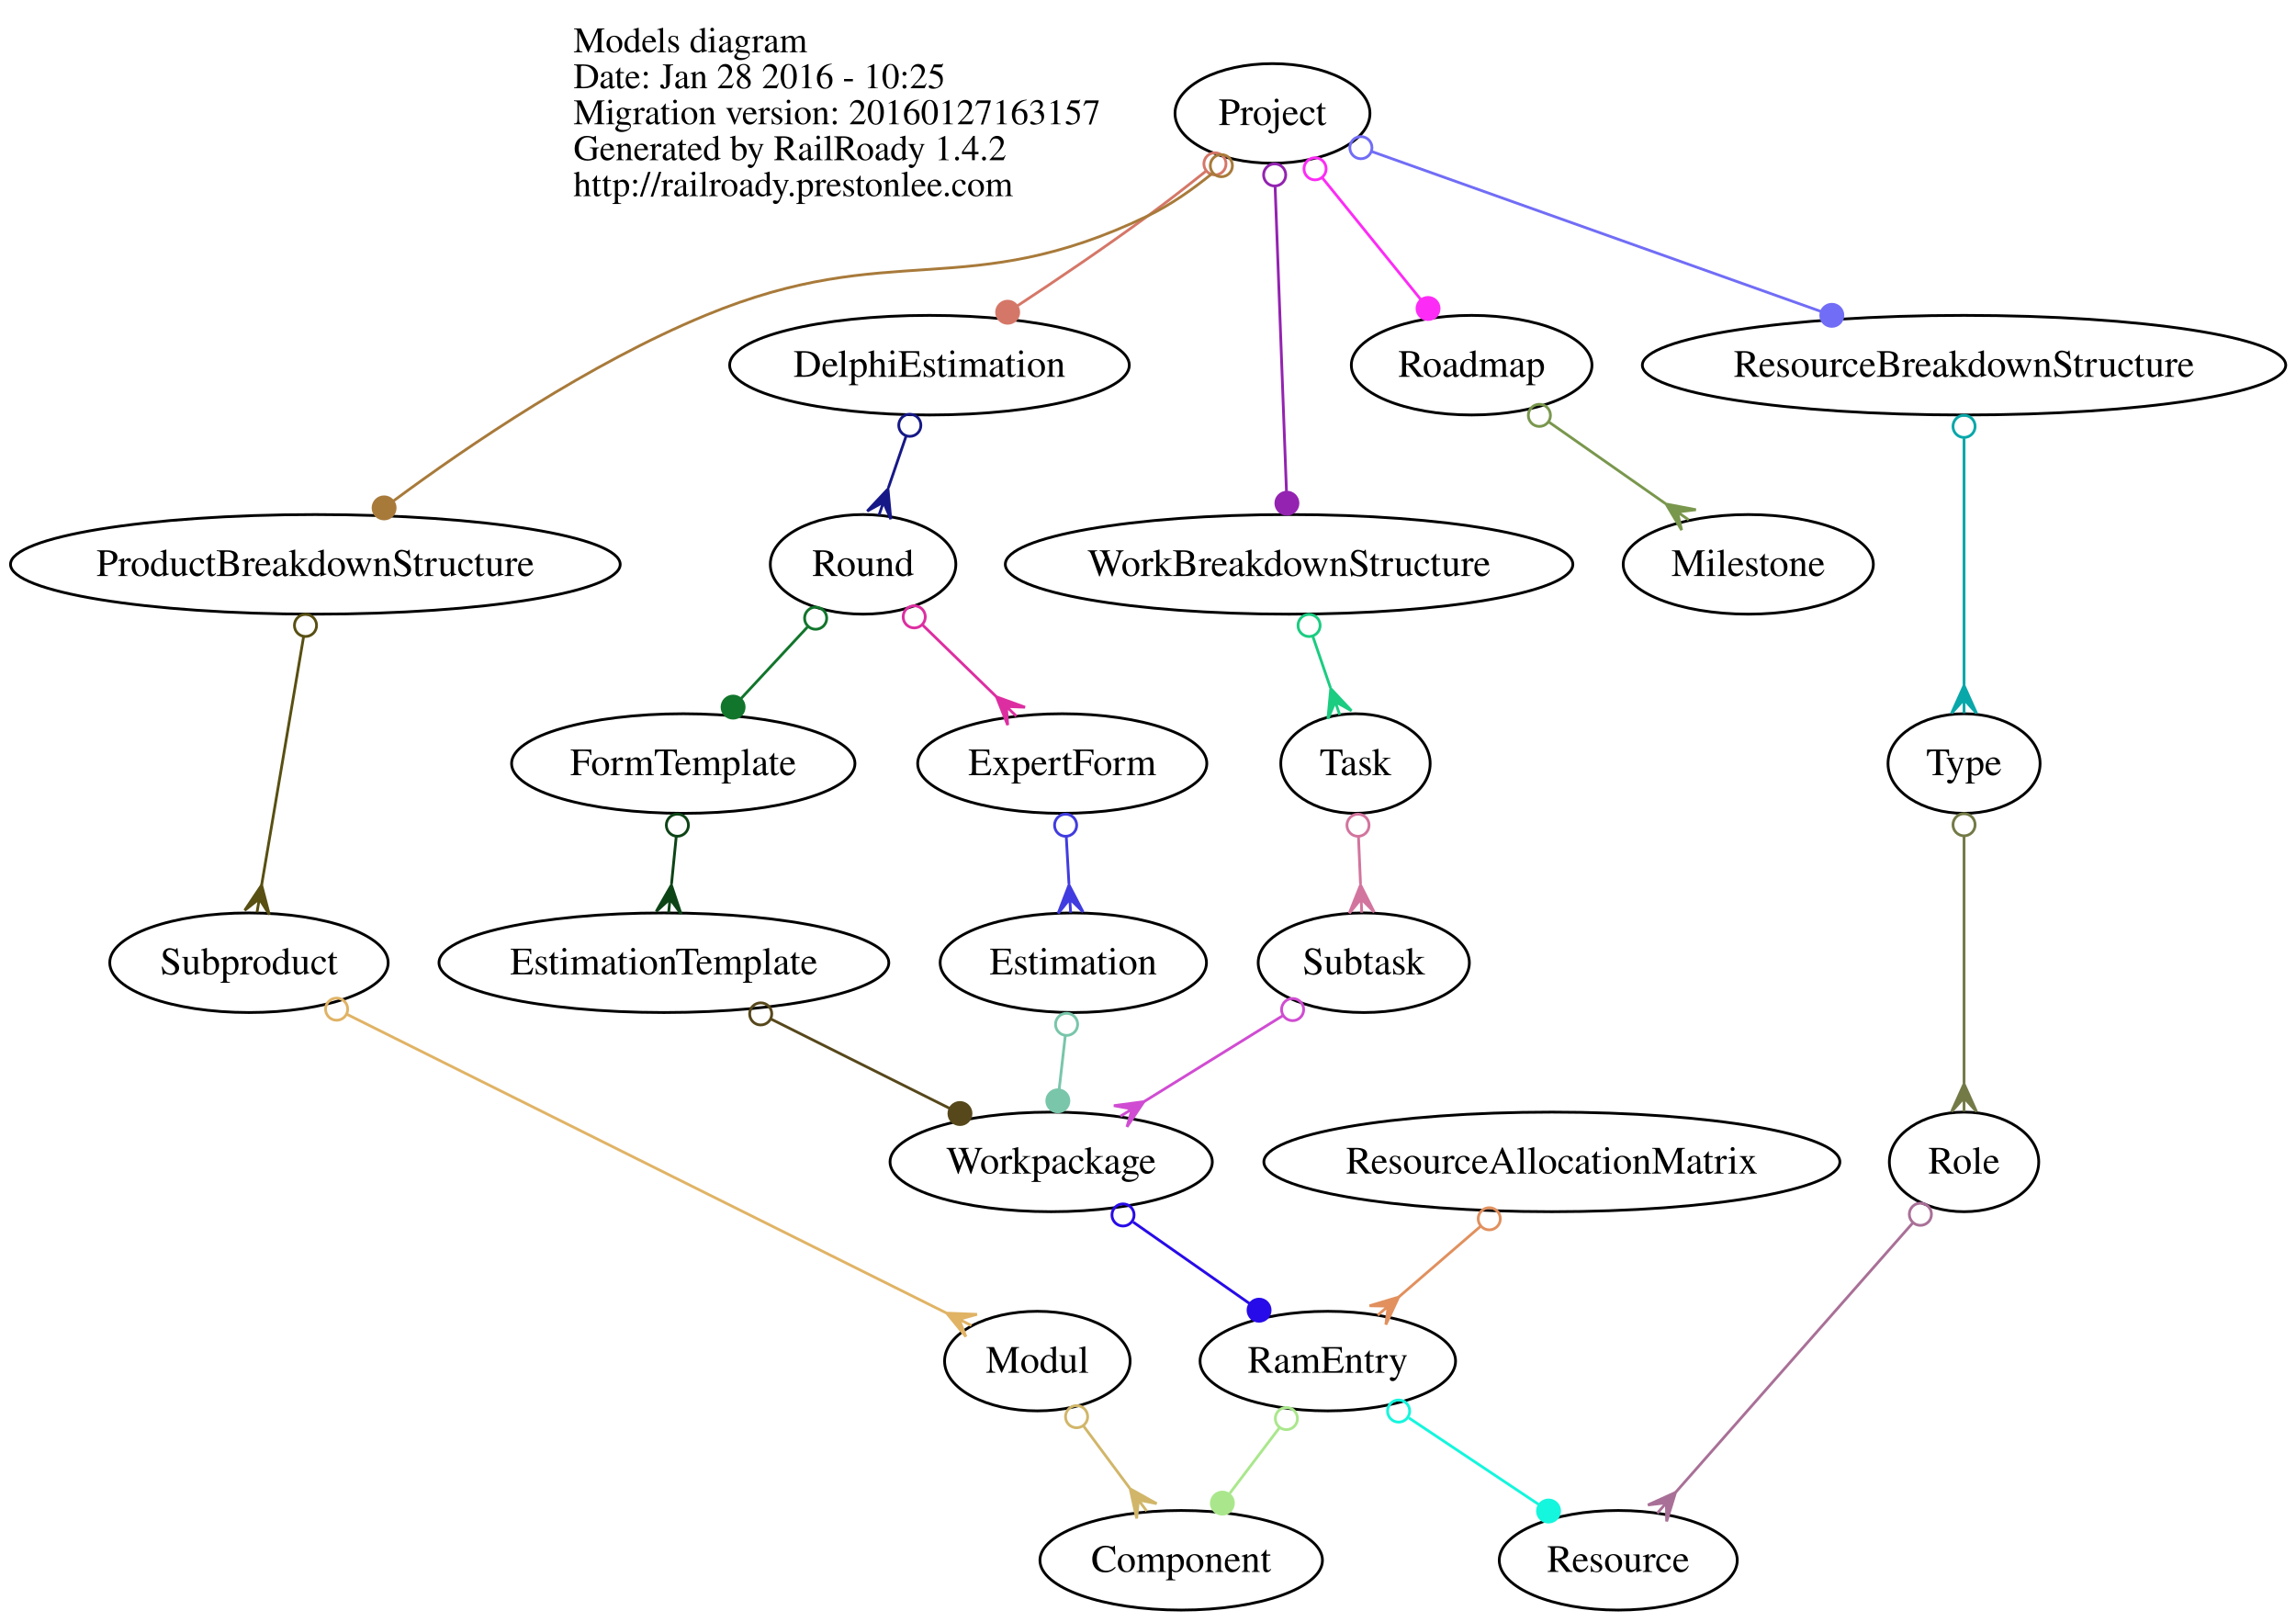
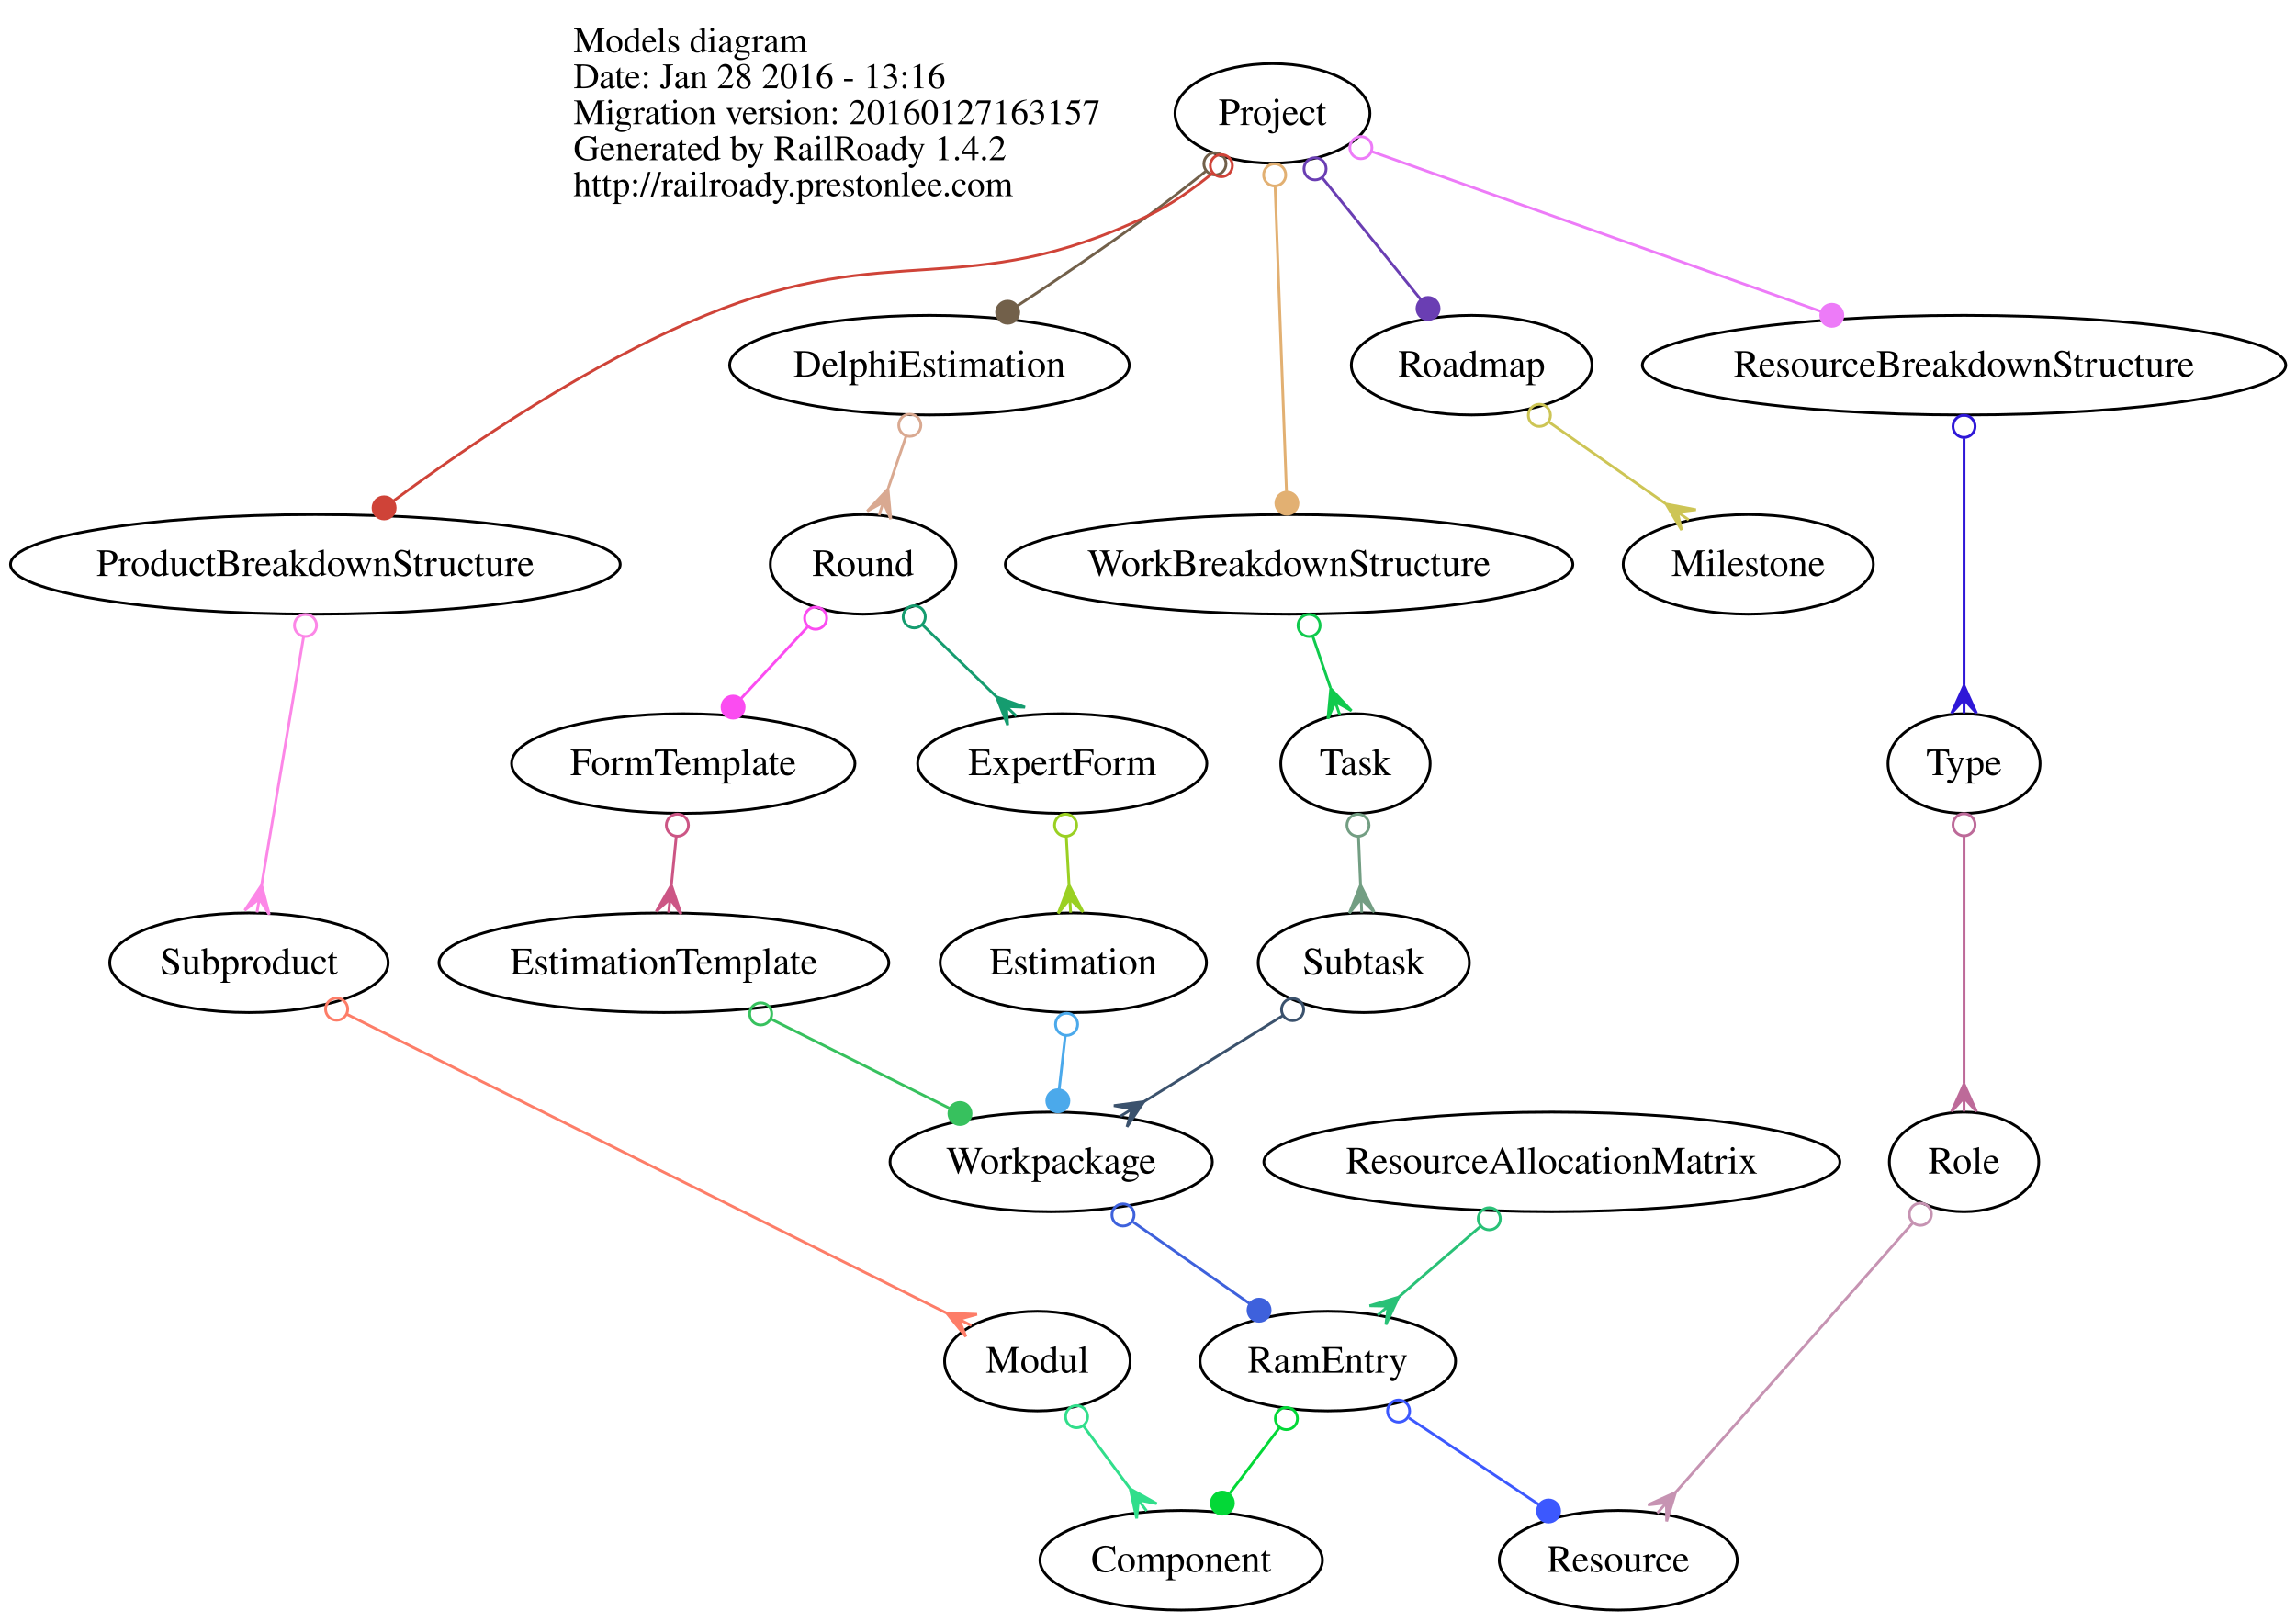
<svg xmlns="http://www.w3.org/2000/svg" width="830pt" height="586pt" viewBox="0.00 0.00 830.00 586.00">
  <g id="graph0" class="graph" transform="scale(1 1) rotate(0) translate(4 582)">
    <polygon fill="none" stroke="none" points="-4,4 -4,-582 826,-582 826,4 -4,4" />
    <g id="node1" class="node">
      <text text-anchor="start" x="203.312" y="-563.1" font-family="Times,serif" font-size="13.00">Models diagram</text>
-       <text text-anchor="start" x="203.312" y="-550.1" font-family="Times,serif" font-size="13.00">Date: Jan 28 2016 - 10:25</text>
+       <text text-anchor="start" x="203.312" y="-550.1" font-family="Times,serif" font-size="13.00">Date: Jan 28 2016 - 13:16</text>
      <text text-anchor="start" x="203.312" y="-537.1" font-family="Times,serif" font-size="13.00">Migration version: 20160127163157</text>
      <text text-anchor="start" x="203.312" y="-524.1" font-family="Times,serif" font-size="13.00">Generated by RailRoady 1.4.2</text>
      <text text-anchor="start" x="203.312" y="-511.1" font-family="Times,serif" font-size="13.00">http://railroady.prestonlee.com</text>
    </g>
    <g id="node2" class="node">
      <ellipse fill="none" stroke="black" cx="423" cy="-18" rx="51.063" ry="18" />
      <text text-anchor="middle" x="423" y="-13.8" font-family="Times,serif" font-size="14.00">Component</text>
    </g>
    <g id="node3" class="node">
      <ellipse fill="none" stroke="black" cx="332" cy="-450" rx="72.242" ry="18" />
      <text text-anchor="middle" x="332" y="-445.8" font-family="Times,serif" font-size="14.00">DelphiEstimation</text>
    </g>
    <g id="node18" class="node">
      <ellipse fill="none" stroke="black" cx="308" cy="-378" rx="33.538" ry="18" />
      <text text-anchor="middle" x="308" y="-373.8" font-family="Times,serif" font-size="14.00">Round</text>
    </g>
    <g id="edge1" class="edge">
-       <path fill="none" stroke="#161887" d="M323.576,-424.431C321.496,-418.362 319.257,-411.833 317.144,-405.67" />
-       <ellipse fill="none" stroke="#161887" cx="324.893" cy="-428.271" rx="4" ry="4" />
-       <polygon fill="#161887" stroke="#161887" points="317,-405.248 318.013,-394.33 315.378,-400.519 313.756,-395.789 313.756,-395.789 313.756,-395.789 315.378,-400.519 309.499,-397.248 317,-405.248 317,-405.248" />
+       <path fill="none" stroke="#d9a991" d="M323.576,-424.431C321.496,-418.362 319.257,-411.833 317.144,-405.67" />
+       <ellipse fill="none" stroke="#d9a991" cx="324.893" cy="-428.271" rx="4" ry="4" />
+       <polygon fill="#d9a991" stroke="#d9a991" points="317,-405.248 318.013,-394.33 315.378,-400.519 313.756,-395.789 313.756,-395.789 313.756,-395.789 315.378,-400.519 309.499,-397.248 317,-405.248 317,-405.248" />
    </g>
    <g id="node4" class="node">
      <ellipse fill="none" stroke="black" cx="384" cy="-234" rx="48.139" ry="18" />
      <text text-anchor="middle" x="384" y="-229.8" font-family="Times,serif" font-size="14.00">Estimation</text>
    </g>
    <g id="node24" class="node">
      <ellipse fill="none" stroke="black" cx="376" cy="-162" rx="58.256" ry="18" />
      <text text-anchor="middle" x="376" y="-157.8" font-family="Times,serif" font-size="14.00">Workpackage</text>
    </g>
    <g id="edge2" class="edge">
-       <path fill="none" stroke="#79c6aa" d="M381.102,-207.64C380.383,-201.348 379.612,-194.605 378.893,-188.316" />
-       <ellipse fill="none" stroke="#79c6aa" cx="381.568" cy="-211.722" rx="4" ry="4" />
-       <ellipse fill="#79c6aa" stroke="#79c6aa" cx="378.409" cy="-184.078" rx="4" ry="4" />
+       <path fill="none" stroke="#4ba9eb" d="M381.102,-207.64C380.383,-201.348 379.612,-194.605 378.893,-188.316" />
+       <ellipse fill="none" stroke="#4ba9eb" cx="381.568" cy="-211.722" rx="4" ry="4" />
+       <ellipse fill="#4ba9eb" stroke="#4ba9eb" cx="378.409" cy="-184.078" rx="4" ry="4" />
    </g>
    <g id="node5" class="node">
      <ellipse fill="none" stroke="black" cx="236" cy="-234" rx="81.3" ry="18" />
      <text text-anchor="middle" x="236" y="-229.8" font-family="Times,serif" font-size="14.00">EstimationTemplate</text>
    </g>
    <g id="edge3" class="edge">
-       <path fill="none" stroke="#57481b" d="M274.592,-213.704C294.762,-203.619 319.323,-191.339 339.221,-181.39" />
-       <ellipse fill="none" stroke="#57481b" cx="270.996" cy="-215.502" rx="4" ry="4" />
-       <ellipse fill="#57481b" stroke="#57481b" cx="343.022" cy="-179.489" rx="4" ry="4" />
+       <path fill="none" stroke="#37c15e" d="M274.592,-213.704C294.762,-203.619 319.323,-191.339 339.221,-181.39" />
+       <ellipse fill="none" stroke="#37c15e" cx="270.996" cy="-215.502" rx="4" ry="4" />
+       <ellipse fill="#37c15e" stroke="#37c15e" cx="343.022" cy="-179.489" rx="4" ry="4" />
    </g>
    <g id="node6" class="node">
      <ellipse fill="none" stroke="black" cx="380" cy="-306" rx="52.266" ry="18" />
      <text text-anchor="middle" x="380" y="-301.8" font-family="Times,serif" font-size="14.00">ExpertForm</text>
    </g>
    <g id="edge4" class="edge">
-       <path fill="none" stroke="#413cdf" d="M381.449,-279.64C381.768,-274.063 382.107,-268.132 382.43,-262.476" />
-       <ellipse fill="none" stroke="#413cdf" cx="381.217" cy="-283.703" rx="4" ry="4" />
-       <polygon fill="#413cdf" stroke="#413cdf" points="382.452,-262.088 387.515,-252.361 382.737,-257.096 383.023,-252.104 383.023,-252.104 383.023,-252.104 382.737,-257.096 378.53,-251.848 382.452,-262.088 382.452,-262.088" />
+       <path fill="none" stroke="#9ad023" d="M381.449,-279.64C381.768,-274.063 382.107,-268.132 382.43,-262.476" />
+       <ellipse fill="none" stroke="#9ad023" cx="381.217" cy="-283.703" rx="4" ry="4" />
+       <polygon fill="#9ad023" stroke="#9ad023" points="382.452,-262.088 387.515,-252.361 382.737,-257.096 383.023,-252.104 383.023,-252.104 383.023,-252.104 382.737,-257.096 378.53,-251.848 382.452,-262.088 382.452,-262.088" />
    </g>
    <g id="node7" class="node">
      <ellipse fill="none" stroke="black" cx="243" cy="-306" rx="62.067" ry="18" />
      <text text-anchor="middle" x="243" y="-301.8" font-family="Times,serif" font-size="14.00">FormTemplate</text>
    </g>
    <g id="edge5" class="edge">
-       <path fill="none" stroke="#0d4416" d="M240.464,-279.64C239.906,-274.063 239.313,-268.132 238.748,-262.476" />
-       <ellipse fill="none" stroke="#0d4416" cx="240.872" cy="-283.716" rx="4" ry="4" />
-       <polygon fill="#0d4416" stroke="#0d4416" points="238.706,-262.055 242.188,-251.657 238.208,-257.08 237.71,-252.104 237.71,-252.104 237.71,-252.104 238.208,-257.08 233.233,-252.552 238.706,-262.055 238.706,-262.055" />
+       <path fill="none" stroke="#cc5685" d="M240.464,-279.64C239.906,-274.063 239.313,-268.132 238.748,-262.476" />
+       <ellipse fill="none" stroke="#cc5685" cx="240.872" cy="-283.716" rx="4" ry="4" />
+       <polygon fill="#cc5685" stroke="#cc5685" points="238.706,-262.055 242.188,-251.657 238.208,-257.08 237.71,-252.104 237.71,-252.104 237.71,-252.104 238.208,-257.08 233.233,-252.552 238.706,-262.055 238.706,-262.055" />
    </g>
    <g id="node8" class="node">
      <ellipse fill="none" stroke="black" cx="628" cy="-378" rx="45.215" ry="18" />
      <text text-anchor="middle" x="628" y="-373.8" font-family="Times,serif" font-size="14.00">Milestone</text>
    </g>
    <g id="node9" class="node">
      <ellipse fill="none" stroke="black" cx="371" cy="-90" rx="33.538" ry="18" />
      <text text-anchor="middle" x="371" y="-85.8" font-family="Times,serif" font-size="14.00">Modul</text>
    </g>
    <g id="edge6" class="edge">
-       <path fill="none" stroke="#d1b669" d="M387.708,-66.509C393.033,-59.341 398.956,-51.367 404.406,-44.03" />
-       <ellipse fill="none" stroke="#d1b669" cx="385.185" cy="-69.905" rx="4" ry="4" />
-       <polygon fill="#d1b669" stroke="#d1b669" points="404.559,-43.825 414.134,-38.481 407.54,-39.811 410.522,-35.797 410.522,-35.797 410.522,-35.797 407.54,-39.811 406.91,-33.114 404.559,-43.825 404.559,-43.825" />
+       <path fill="none" stroke="#31de8b" d="M387.708,-66.509C393.033,-59.341 398.956,-51.367 404.406,-44.03" />
+       <ellipse fill="none" stroke="#31de8b" cx="385.185" cy="-69.905" rx="4" ry="4" />
+       <polygon fill="#31de8b" stroke="#31de8b" points="404.559,-43.825 414.134,-38.481 407.54,-39.811 410.522,-35.797 410.522,-35.797 410.522,-35.797 407.54,-39.811 406.91,-33.114 404.559,-43.825 404.559,-43.825" />
    </g>
    <g id="node10" class="node">
      <ellipse fill="none" stroke="black" cx="110" cy="-378" rx="110.202" ry="18" />
      <text text-anchor="middle" x="110" y="-373.8" font-family="Times,serif" font-size="14.00">ProductBreakdownStructure</text>
    </g>
    <g id="node19" class="node">
      <ellipse fill="none" stroke="black" cx="86" cy="-234" rx="50.325" ry="18" />
      <text text-anchor="middle" x="86" y="-229.8" font-family="Times,serif" font-size="14.00">Subproduct</text>
    </g>
    <g id="edge7" class="edge">
-       <path fill="none" stroke="#584f12" d="M105.763,-351.929C101.503,-326.725 94.957,-287.994 90.579,-262.095" />
-       <ellipse fill="none" stroke="#584f12" cx="106.438" cy="-355.927" rx="4" ry="4" />
-       <polygon fill="#584f12" stroke="#584f12" points="90.572,-262.049 93.342,-251.439 89.739,-257.119 88.905,-252.189 88.905,-252.189 88.905,-252.189 89.739,-257.119 84.468,-252.939 90.572,-262.049 90.572,-262.049" />
+       <path fill="none" stroke="#fc87e7" d="M105.763,-351.929C101.503,-326.725 94.957,-287.994 90.579,-262.095" />
+       <ellipse fill="none" stroke="#fc87e7" cx="106.438" cy="-355.927" rx="4" ry="4" />
+       <polygon fill="#fc87e7" stroke="#fc87e7" points="90.572,-262.049 93.342,-251.439 89.739,-257.119 88.905,-252.189 88.905,-252.189 88.905,-252.189 89.739,-257.119 84.468,-252.939 90.572,-262.049 90.572,-262.049" />
    </g>
    <g id="node11" class="node">
      <ellipse fill="none" stroke="black" cx="456" cy="-541" rx="35.234" ry="18" />
      <text text-anchor="middle" x="456" y="-536.8" font-family="Times,serif" font-size="14.00">Project</text>
    </g>
    <g id="edge12" class="edge">
-       <path fill="none" stroke="#d57768" d="M431.885,-520.097C425.208,-514.755 417.898,-509.059 411,-504 395.778,-492.836 378.401,-481.075 363.827,-471.477" />
-       <ellipse fill="none" stroke="#d57768" cx="435.2" cy="-522.773" rx="4" ry="4" />
-       <ellipse fill="#d57768" stroke="#d57768" cx="360.266" cy="-469.143" rx="4" ry="4" />
+       <path fill="none" stroke="#72604a" d="M431.885,-520.097C425.208,-514.755 417.898,-509.059 411,-504 395.778,-492.836 378.401,-481.075 363.827,-471.477" />
+       <ellipse fill="none" stroke="#72604a" cx="435.2" cy="-522.773" rx="4" ry="4" />
+       <ellipse fill="#72604a" stroke="#72604a" cx="360.266" cy="-469.143" rx="4" ry="4" />
    </g>
    <g id="edge9" class="edge">
-       <path fill="none" stroke="#a87a3a" d="M434.444,-519.492C427.419,-513.742 419.285,-507.982 411,-504 345.305,-472.425 318.355,-495.859 251,-468 209.078,-450.661 165.641,-421.197 138.256,-400.951" />
-       <ellipse fill="none" stroke="#a87a3a" cx="437.515" cy="-522.119" rx="4" ry="4" />
-       <ellipse fill="#a87a3a" stroke="#a87a3a" cx="134.854" cy="-398.41" rx="4" ry="4" />
+       <path fill="none" stroke="#cf4338" d="M434.444,-519.492C427.419,-513.742 419.285,-507.982 411,-504 345.305,-472.425 318.355,-495.859 251,-468 209.078,-450.661 165.641,-421.197 138.256,-400.951" />
+       <ellipse fill="none" stroke="#cf4338" cx="437.515" cy="-522.119" rx="4" ry="4" />
+       <ellipse fill="#cf4338" stroke="#cf4338" cx="134.854" cy="-398.41" rx="4" ry="4" />
    </g>
    <g id="node15" class="node">
      <ellipse fill="none" stroke="black" cx="706" cy="-450" rx="116.291" ry="18" />
      <text text-anchor="middle" x="706" y="-445.8" font-family="Times,serif" font-size="14.00">ResourceBreakdownStructure</text>
    </g>
    <g id="edge10" class="edge">
-       <path fill="none" stroke="#716df6" d="M491.919,-527.213C534.525,-512.045 605.873,-486.645 654.387,-469.374" />
-       <ellipse fill="none" stroke="#716df6" cx="487.961" cy="-528.622" rx="4" ry="4" />
-       <ellipse fill="#716df6" stroke="#716df6" cx="658.201" cy="-468.017" rx="4" ry="4" />
+       <path fill="none" stroke="#ed7bf8" d="M491.919,-527.213C534.525,-512.045 605.873,-486.645 654.387,-469.374" />
+       <ellipse fill="none" stroke="#ed7bf8" cx="487.961" cy="-528.622" rx="4" ry="4" />
+       <ellipse fill="#ed7bf8" stroke="#ed7bf8" cx="658.201" cy="-468.017" rx="4" ry="4" />
    </g>
    <g id="node16" class="node">
      <ellipse fill="none" stroke="black" cx="528" cy="-450" rx="43.499" ry="18" />
      <text text-anchor="middle" x="528" y="-445.8" font-family="Times,serif" font-size="14.00">Roadmap</text>
    </g>
    <g id="edge11" class="edge">
-       <path fill="none" stroke="#fd2bf6" d="M474.023,-517.721C484.896,-504.282 498.711,-487.204 509.643,-473.692" />
-       <ellipse fill="none" stroke="#fd2bf6" cx="471.388" cy="-520.979" rx="4" ry="4" />
-       <ellipse fill="#fd2bf6" stroke="#fd2bf6" cx="512.236" cy="-470.486" rx="4" ry="4" />
+       <path fill="none" stroke="#6a3eb3" d="M474.023,-517.721C484.896,-504.282 498.711,-487.204 509.643,-473.692" />
+       <ellipse fill="none" stroke="#6a3eb3" cx="471.388" cy="-520.979" rx="4" ry="4" />
+       <ellipse fill="#6a3eb3" stroke="#6a3eb3" cx="512.236" cy="-470.486" rx="4" ry="4" />
    </g>
    <g id="node23" class="node">
      <ellipse fill="none" stroke="black" cx="462" cy="-378" rx="102.582" ry="18" />
      <text text-anchor="middle" x="462" y="-373.8" font-family="Times,serif" font-size="14.00">WorkBreakdownStructure</text>
    </g>
    <g id="edge8" class="edge">
-       <path fill="none" stroke="#9323b0" d="M456.95,-514.499C458.074,-484.358 459.932,-434.504 461.053,-404.404" />
-       <ellipse fill="none" stroke="#9323b0" cx="456.791" cy="-518.773" rx="4" ry="4" />
-       <ellipse fill="#9323b0" stroke="#9323b0" cx="461.214" cy="-400.103" rx="4" ry="4" />
+       <path fill="none" stroke="#e2b072" d="M456.95,-514.499C458.074,-484.358 459.932,-434.504 461.053,-404.404" />
+       <ellipse fill="none" stroke="#e2b072" cx="456.791" cy="-518.773" rx="4" ry="4" />
+       <ellipse fill="#e2b072" stroke="#e2b072" cx="461.214" cy="-400.103" rx="4" ry="4" />
    </g>
    <g id="node12" class="node">
      <ellipse fill="none" stroke="black" cx="476" cy="-90" rx="46.185" ry="18" />
      <text text-anchor="middle" x="476" y="-85.8" font-family="Times,serif" font-size="14.00">RamEntry</text>
    </g>
    <g id="edge14" class="edge">
-       <path fill="none" stroke="#aae78c" d="M458.444,-65.812C452.688,-58.21 446.294,-49.765 440.539,-42.164" />
-       <ellipse fill="none" stroke="#aae78c" cx="461.025" cy="-69.222" rx="4" ry="4" />
-       <ellipse fill="#aae78c" stroke="#aae78c" cx="437.885" cy="-38.659" rx="4" ry="4" />
+       <path fill="none" stroke="#03d837" d="M458.444,-65.812C452.688,-58.21 446.294,-49.765 440.539,-42.164" />
+       <ellipse fill="none" stroke="#03d837" cx="461.025" cy="-69.222" rx="4" ry="4" />
+       <ellipse fill="#03d837" stroke="#03d837" cx="437.885" cy="-38.659" rx="4" ry="4" />
    </g>
    <g id="node13" class="node">
      <ellipse fill="none" stroke="black" cx="581" cy="-18" rx="43.016" ry="18" />
      <text text-anchor="middle" x="581" y="-13.8" font-family="Times,serif" font-size="14.00">Resource</text>
    </g>
    <g id="edge13" class="edge">
-       <path fill="none" stroke="#14f6dd" d="M505.302,-69.466C519.965,-59.69 537.651,-47.9 552.239,-38.174" />
-       <ellipse fill="none" stroke="#14f6dd" cx="501.596" cy="-71.936" rx="4" ry="4" />
-       <ellipse fill="#14f6dd" stroke="#14f6dd" cx="555.796" cy="-35.803" rx="4" ry="4" />
+       <path fill="none" stroke="#3c58fe" d="M505.302,-69.466C519.965,-59.69 537.651,-47.9 552.239,-38.174" />
+       <ellipse fill="none" stroke="#3c58fe" cx="501.596" cy="-71.936" rx="4" ry="4" />
+       <ellipse fill="#3c58fe" stroke="#3c58fe" cx="555.796" cy="-35.803" rx="4" ry="4" />
    </g>
    <g id="node14" class="node">
      <ellipse fill="none" stroke="black" cx="557" cy="-162" rx="104.115" ry="18" />
      <text text-anchor="middle" x="557" y="-157.8" font-family="Times,serif" font-size="14.00">ResourceAllocationMatrix</text>
    </g>
    <g id="edge15" class="edge">
-       <path fill="none" stroke="#e1905e" d="M531.271,-138.765C521.805,-130.585 511.093,-121.327 501.636,-113.155" />
-       <ellipse fill="none" stroke="#e1905e" cx="534.366" cy="-141.439" rx="4" ry="4" />
-       <polygon fill="#e1905e" stroke="#e1905e" points="501.609,-113.131 496.985,-103.188 497.826,-109.862 494.043,-106.592 494.043,-106.592 494.043,-106.592 497.826,-109.862 491.1,-109.997 501.609,-113.131 501.609,-113.131" />
+       <path fill="none" stroke="#29c177" d="M531.271,-138.765C521.805,-130.585 511.093,-121.327 501.636,-113.155" />
+       <ellipse fill="none" stroke="#29c177" cx="534.366" cy="-141.439" rx="4" ry="4" />
+       <polygon fill="#29c177" stroke="#29c177" points="501.609,-113.131 496.985,-103.188 497.826,-109.862 494.043,-106.592 494.043,-106.592 494.043,-106.592 497.826,-109.862 491.1,-109.997 501.609,-113.131 501.609,-113.131" />
    </g>
    <g id="node22" class="node">
      <ellipse fill="none" stroke="black" cx="706" cy="-306" rx="27.489" ry="18" />
      <text text-anchor="middle" x="706" y="-301.8" font-family="Times,serif" font-size="14.00">Type</text>
    </g>
    <g id="edge16" class="edge">
-       <path fill="none" stroke="#08a7a9" d="M706,-423.558C706,-398.444 706,-360.164 706,-334.393" />
-       <ellipse fill="none" stroke="#08a7a9" cx="706" cy="-427.871" rx="4" ry="4" />
-       <polygon fill="#08a7a9" stroke="#08a7a9" points="706,-334.189 710.5,-324.189 706,-329.189 706,-324.189 706,-324.189 706,-324.189 706,-329.189 701.5,-324.189 706,-334.189 706,-334.189" />
+       <path fill="none" stroke="#2e17d7" d="M706,-423.558C706,-398.444 706,-360.164 706,-334.393" />
+       <ellipse fill="none" stroke="#2e17d7" cx="706" cy="-427.871" rx="4" ry="4" />
+       <polygon fill="#2e17d7" stroke="#2e17d7" points="706,-334.189 710.5,-324.189 706,-329.189 706,-324.189 706,-324.189 706,-324.189 706,-329.189 701.5,-324.189 706,-334.189 706,-334.189" />
    </g>
    <g id="edge17" class="edge">
-       <path fill="none" stroke="#79974d" d="M555.813,-429.531C568.952,-420.333 584.656,-409.341 598.056,-399.961" />
-       <ellipse fill="none" stroke="#79974d" cx="552.484" cy="-431.861" rx="4" ry="4" />
-       <polygon fill="#79974d" stroke="#79974d" points="598.286,-399.8 609.059,-397.752 602.382,-396.932 606.478,-394.065 606.478,-394.065 606.478,-394.065 602.382,-396.932 603.898,-390.379 598.286,-399.8 598.286,-399.8" />
+       <path fill="none" stroke="#cdc555" d="M555.813,-429.531C568.952,-420.333 584.656,-409.341 598.056,-399.961" />
+       <ellipse fill="none" stroke="#cdc555" cx="552.484" cy="-431.861" rx="4" ry="4" />
+       <polygon fill="#cdc555" stroke="#cdc555" points="598.286,-399.8 609.059,-397.752 602.382,-396.932 606.478,-394.065 606.478,-394.065 606.478,-394.065 602.382,-396.932 603.898,-390.379 598.286,-399.8 598.286,-399.8" />
    </g>
    <g id="node17" class="node">
      <ellipse fill="none" stroke="black" cx="706" cy="-162" rx="27" ry="18" />
      <text text-anchor="middle" x="706" y="-157.8" font-family="Times,serif" font-size="14.00">Role</text>
    </g>
    <g id="edge18" class="edge">
-       <path fill="none" stroke="#a97097" d="M687.494,-139.977C664.567,-113.933 625.618,-69.686 601.715,-42.533" />
-       <ellipse fill="none" stroke="#a97097" cx="690.216" cy="-143.069" rx="4" ry="4" />
-       <polygon fill="#a97097" stroke="#a97097" points="601.714,-42.531 598.484,-32.052 598.41,-38.778 595.107,-35.025 595.107,-35.025 595.107,-35.025 598.41,-38.778 591.729,-37.998 601.714,-42.531 601.714,-42.531" />
+       <path fill="none" stroke="#c693b2" d="M687.494,-139.977C664.567,-113.933 625.618,-69.686 601.715,-42.533" />
+       <ellipse fill="none" stroke="#c693b2" cx="690.216" cy="-143.069" rx="4" ry="4" />
+       <polygon fill="#c693b2" stroke="#c693b2" points="601.714,-42.531 598.484,-32.052 598.41,-38.778 595.107,-35.025 595.107,-35.025 595.107,-35.025 598.41,-38.778 591.729,-37.998 601.714,-42.531 601.714,-42.531" />
    </g>
    <g id="edge19" class="edge">
-       <path fill="none" stroke="#dd2ea1" d="M329.413,-356.182C337.824,-348.004 347.514,-338.583 356.149,-330.189" />
-       <ellipse fill="none" stroke="#dd2ea1" cx="326.491" cy="-359.023" rx="4" ry="4" />
-       <polygon fill="#dd2ea1" stroke="#dd2ea1" points="356.235,-330.104 366.542,-326.36 359.82,-326.619 363.405,-323.134 363.405,-323.134 363.405,-323.134 359.82,-326.619 360.269,-319.907 356.235,-330.104 356.235,-330.104" />
+       <path fill="none" stroke="#159c6f" d="M329.413,-356.182C337.824,-348.004 347.514,-338.583 356.149,-330.189" />
+       <ellipse fill="none" stroke="#159c6f" cx="326.491" cy="-359.023" rx="4" ry="4" />
+       <polygon fill="#159c6f" stroke="#159c6f" points="356.235,-330.104 366.542,-326.36 359.82,-326.619 363.405,-323.134 363.405,-323.134 363.405,-323.134 359.82,-326.619 360.269,-319.907 356.235,-330.104 356.235,-330.104" />
    </g>
    <g id="edge20" class="edge">
-       <path fill="none" stroke="#11752b" d="M287.885,-355.338C280.281,-347.149 271.613,-337.814 263.935,-329.546" />
-       <ellipse fill="none" stroke="#11752b" cx="290.853" cy="-358.534" rx="4" ry="4" />
-       <ellipse fill="#11752b" stroke="#11752b" cx="261.013" cy="-326.398" rx="4" ry="4" />
+       <path fill="none" stroke="#fb4cf1" d="M287.885,-355.338C280.281,-347.149 271.613,-337.814 263.935,-329.546" />
+       <ellipse fill="none" stroke="#fb4cf1" cx="290.853" cy="-358.534" rx="4" ry="4" />
+       <ellipse fill="#fb4cf1" stroke="#fb4cf1" cx="261.013" cy="-326.398" rx="4" ry="4" />
    </g>
    <g id="edge21" class="edge">
-       <path fill="none" stroke="#e0b365" d="M121.338,-215.393C176.911,-187.704 283.958,-134.368 338.028,-107.428" />
-       <ellipse fill="none" stroke="#e0b365" cx="117.687" cy="-217.212" rx="4" ry="4" />
-       <polygon fill="#e0b365" stroke="#e0b365" points="338.221,-107.332 349.179,-106.9 342.696,-105.102 347.172,-102.872 347.172,-102.872 347.172,-102.872 342.696,-105.102 345.165,-98.845 338.221,-107.332 338.221,-107.332" />
+       <path fill="none" stroke="#fd7d68" d="M121.338,-215.393C176.911,-187.704 283.958,-134.368 338.028,-107.428" />
+       <ellipse fill="none" stroke="#fd7d68" cx="117.687" cy="-217.212" rx="4" ry="4" />
+       <polygon fill="#fd7d68" stroke="#fd7d68" points="338.221,-107.332 349.179,-106.9 342.696,-105.102 347.172,-102.872 347.172,-102.872 347.172,-102.872 342.696,-105.102 345.165,-98.845 338.221,-107.332 338.221,-107.332" />
    </g>
    <g id="node20" class="node">
      <ellipse fill="none" stroke="black" cx="489" cy="-234" rx="38.171" ry="18" />
      <text text-anchor="middle" x="489" y="-229.8" font-family="Times,serif" font-size="14.00">Subtask</text>
    </g>
    <g id="edge22" class="edge">
-       <path fill="none" stroke="#d04cd2" d="M459.715,-214.859C444.361,-205.348 425.484,-193.654 409.545,-183.78" />
-       <ellipse fill="none" stroke="#d04cd2" cx="463.274" cy="-217.064" rx="4" ry="4" />
-       <polygon fill="#d04cd2" stroke="#d04cd2" points="409.533,-183.773 403.402,-174.681 405.283,-181.14 401.032,-178.507 401.032,-178.507 401.032,-178.507 405.283,-181.14 398.663,-182.332 409.533,-183.773 409.533,-183.773" />
+       <path fill="none" stroke="#3b526d" d="M459.715,-214.859C444.361,-205.348 425.484,-193.654 409.545,-183.78" />
+       <ellipse fill="none" stroke="#3b526d" cx="463.274" cy="-217.064" rx="4" ry="4" />
+       <polygon fill="#3b526d" stroke="#3b526d" points="409.533,-183.773 403.402,-174.681 405.283,-181.14 401.032,-178.507 401.032,-178.507 401.032,-178.507 405.283,-181.14 398.663,-182.332 409.533,-183.773 409.533,-183.773" />
    </g>
    <g id="node21" class="node">
      <ellipse fill="none" stroke="black" cx="486" cy="-306" rx="27" ry="18" />
      <text text-anchor="middle" x="486" y="-301.8" font-family="Times,serif" font-size="14.00">Task</text>
    </g>
    <g id="edge23" class="edge">
-       <path fill="none" stroke="#d2759e" d="M487.087,-279.64C487.326,-274.063 487.58,-268.132 487.822,-262.476" />
-       <ellipse fill="none" stroke="#d2759e" cx="486.913" cy="-283.7" rx="4" ry="4" />
-       <polygon fill="#d2759e" stroke="#d2759e" points="487.839,-262.095 492.763,-252.297 488.053,-257.1 488.267,-252.104 488.267,-252.104 488.267,-252.104 488.053,-257.1 483.771,-251.912 487.839,-262.095 487.839,-262.095" />
+       <path fill="none" stroke="#739e83" d="M487.087,-279.64C487.326,-274.063 487.58,-268.132 487.822,-262.476" />
+       <ellipse fill="none" stroke="#739e83" cx="486.913" cy="-283.7" rx="4" ry="4" />
+       <polygon fill="#739e83" stroke="#739e83" points="487.839,-262.095 492.763,-252.297 488.053,-257.1 488.267,-252.104 488.267,-252.104 488.267,-252.104 488.053,-257.1 483.771,-251.912 487.839,-262.095 487.839,-262.095" />
    </g>
    <g id="edge24" class="edge">
-       <path fill="none" stroke="#747a46" d="M706,-279.558C706,-254.444 706,-216.164 706,-190.393" />
-       <ellipse fill="none" stroke="#747a46" cx="706" cy="-283.871" rx="4" ry="4" />
-       <polygon fill="#747a46" stroke="#747a46" points="706,-190.189 710.5,-180.189 706,-185.189 706,-180.189 706,-180.189 706,-180.189 706,-185.189 701.5,-180.189 706,-190.189 706,-190.189" />
+       <path fill="none" stroke="#bd6a99" d="M706,-279.558C706,-254.444 706,-216.164 706,-190.393" />
+       <ellipse fill="none" stroke="#bd6a99" cx="706" cy="-283.871" rx="4" ry="4" />
+       <polygon fill="#bd6a99" stroke="#bd6a99" points="706,-190.189 710.5,-180.189 706,-185.189 706,-180.189 706,-180.189 706,-180.189 706,-185.189 701.5,-180.189 706,-190.189 706,-190.189" />
    </g>
    <g id="edge25" class="edge">
-       <path fill="none" stroke="#1bcc81" d="M470.543,-352.082C472.618,-346.031 474.843,-339.541 476.941,-333.423" />
-       <ellipse fill="none" stroke="#1bcc81" cx="469.23" cy="-355.913" rx="4" ry="4" />
-       <polygon fill="#1bcc81" stroke="#1bcc81" points="477.058,-333.082 484.558,-325.082 478.679,-328.352 480.301,-323.622 480.301,-323.622 480.301,-323.622 478.679,-328.352 476.044,-322.163 477.058,-333.082 477.058,-333.082" />
+       <path fill="none" stroke="#10ca4d" d="M470.543,-352.082C472.618,-346.031 474.843,-339.541 476.941,-333.423" />
+       <ellipse fill="none" stroke="#10ca4d" cx="469.23" cy="-355.913" rx="4" ry="4" />
+       <polygon fill="#10ca4d" stroke="#10ca4d" points="477.058,-333.082 484.558,-325.082 478.679,-328.352 480.301,-323.622 480.301,-323.622 480.301,-323.622 478.679,-328.352 476.044,-322.163 477.058,-333.082 477.058,-333.082" />
    </g>
    <g id="edge26" class="edge">
-       <path fill="none" stroke="#270be8" d="M405.633,-140.257C418.968,-130.922 434.636,-119.955 447.798,-110.742" />
-       <ellipse fill="none" stroke="#270be8" cx="401.968" cy="-142.822" rx="4" ry="4" />
-       <ellipse fill="#270be8" stroke="#270be8" cx="451.15" cy="-108.395" rx="4" ry="4" />
+       <path fill="none" stroke="#3e61dc" d="M405.633,-140.257C418.968,-130.922 434.636,-119.955 447.798,-110.742" />
+       <ellipse fill="none" stroke="#3e61dc" cx="401.968" cy="-142.822" rx="4" ry="4" />
+       <ellipse fill="#3e61dc" stroke="#3e61dc" cx="451.15" cy="-108.395" rx="4" ry="4" />
    </g>
  </g>
</svg>
